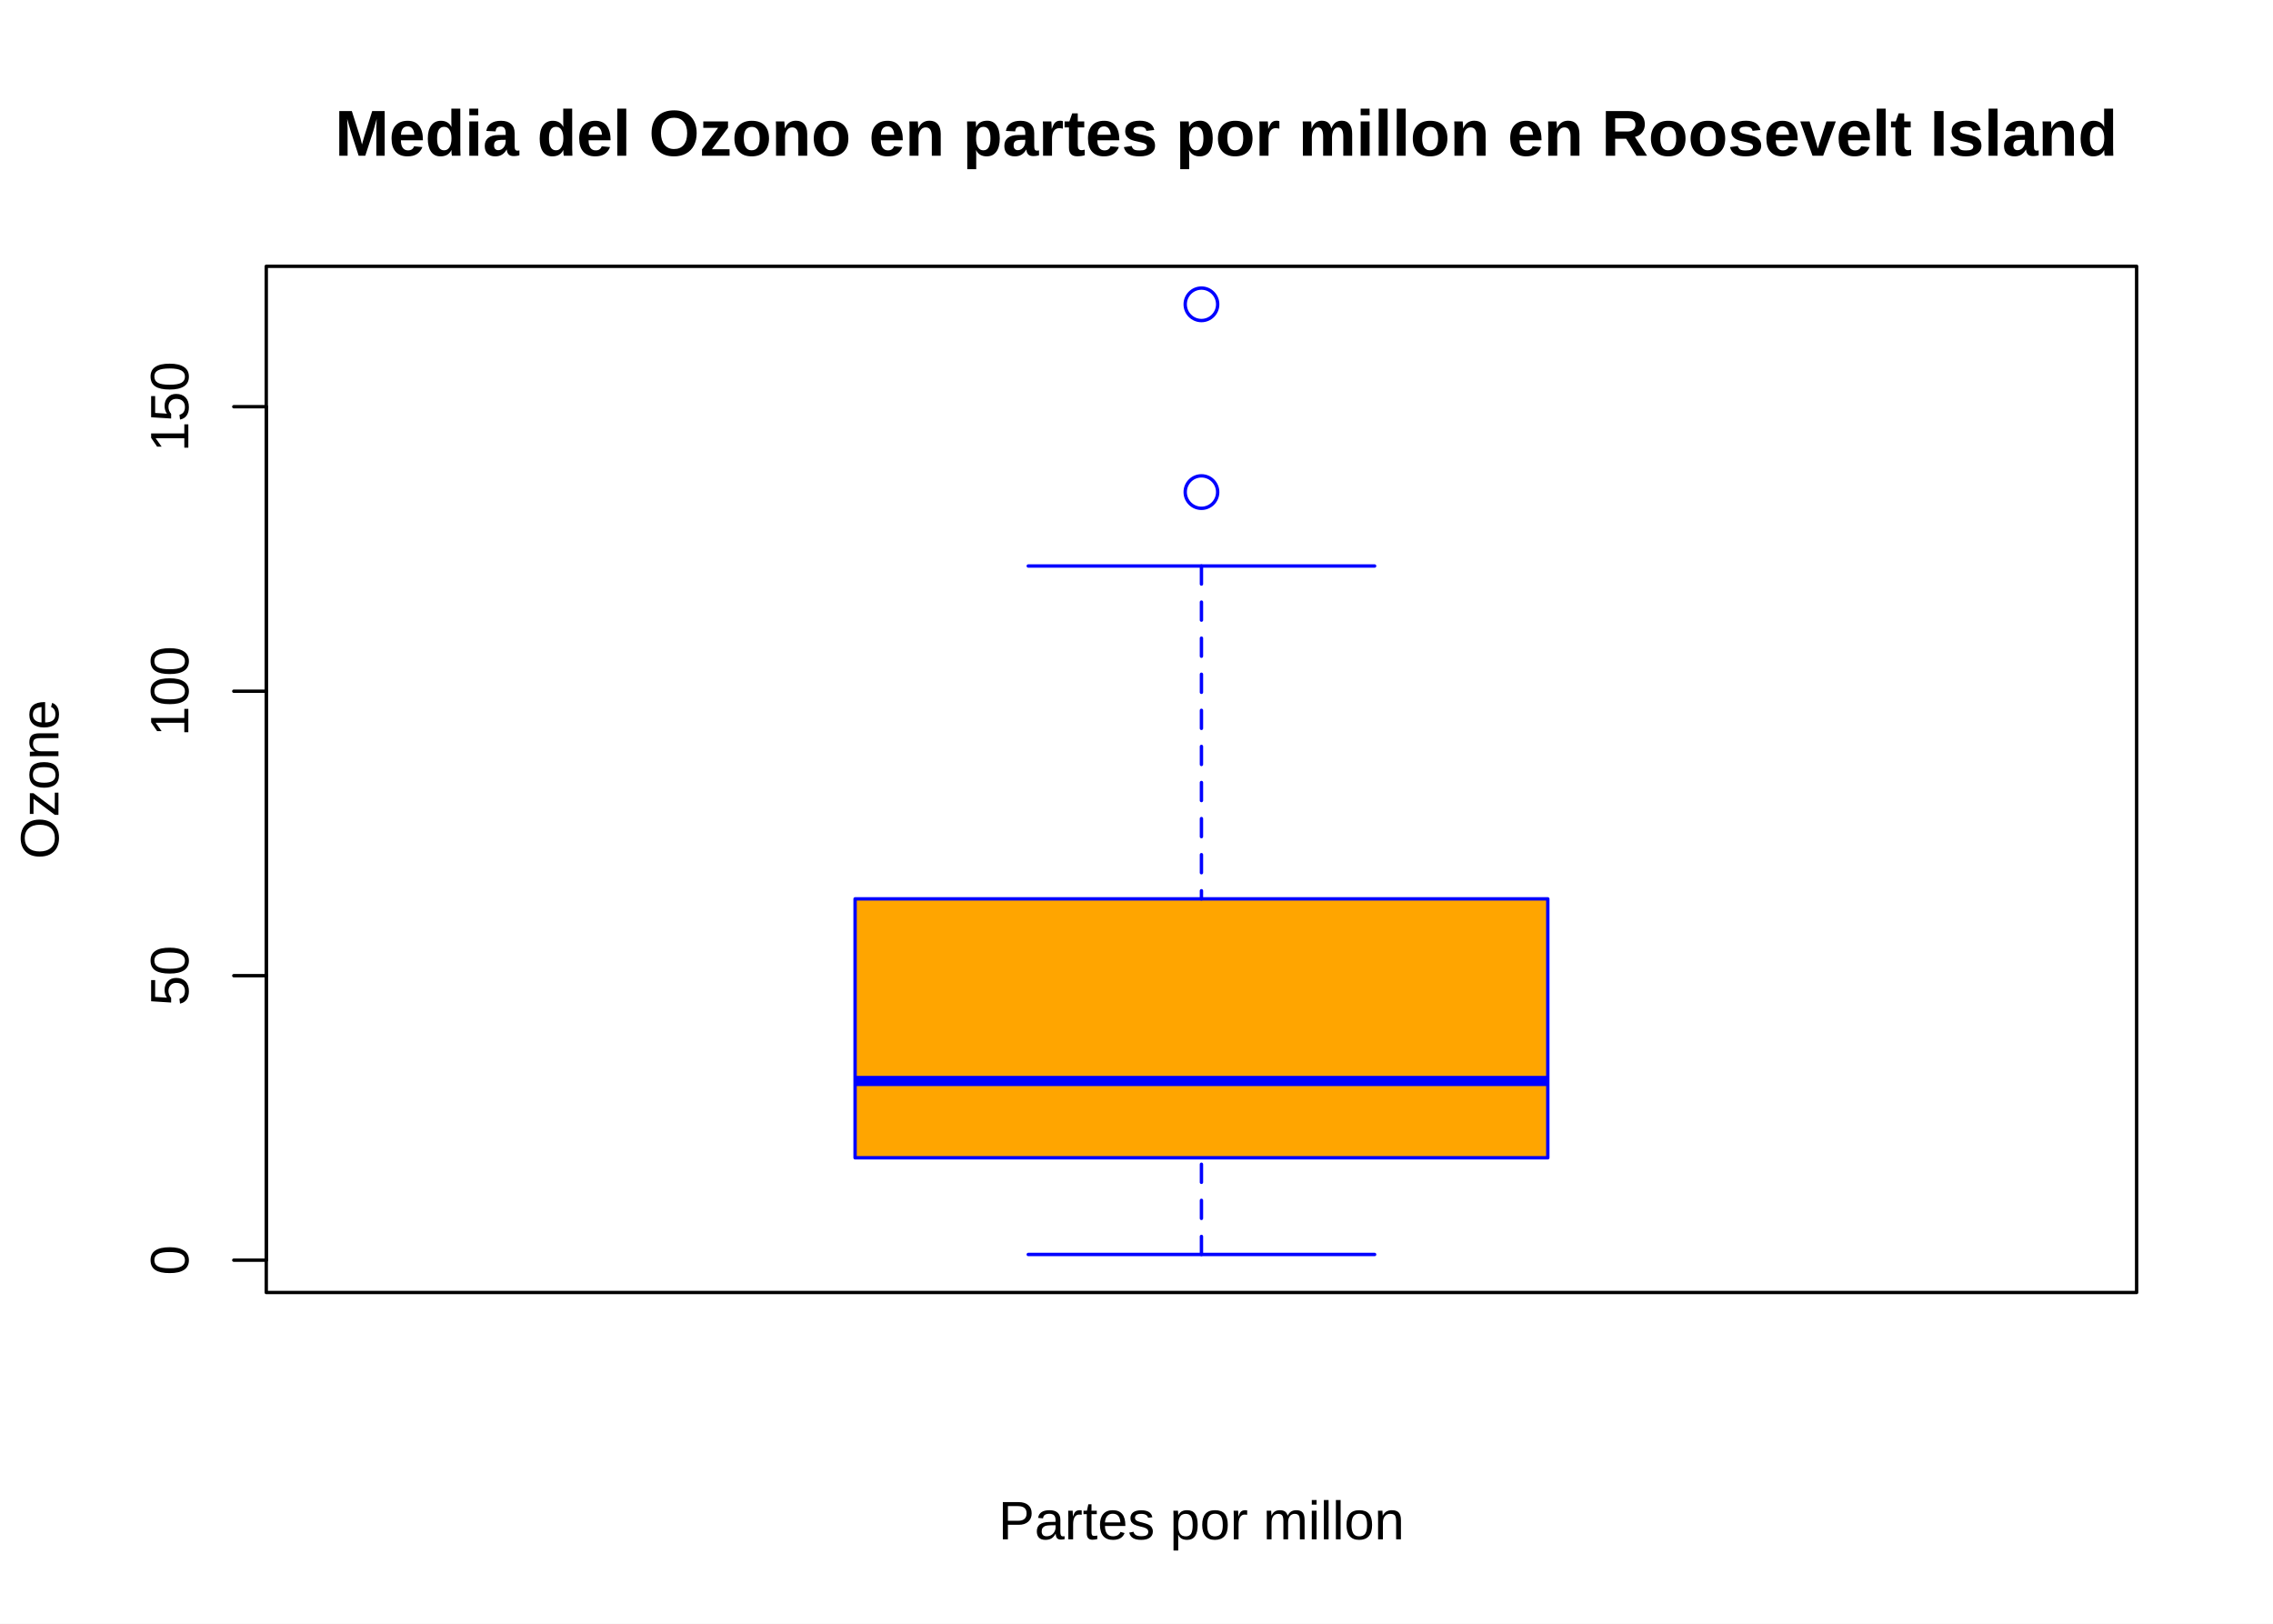
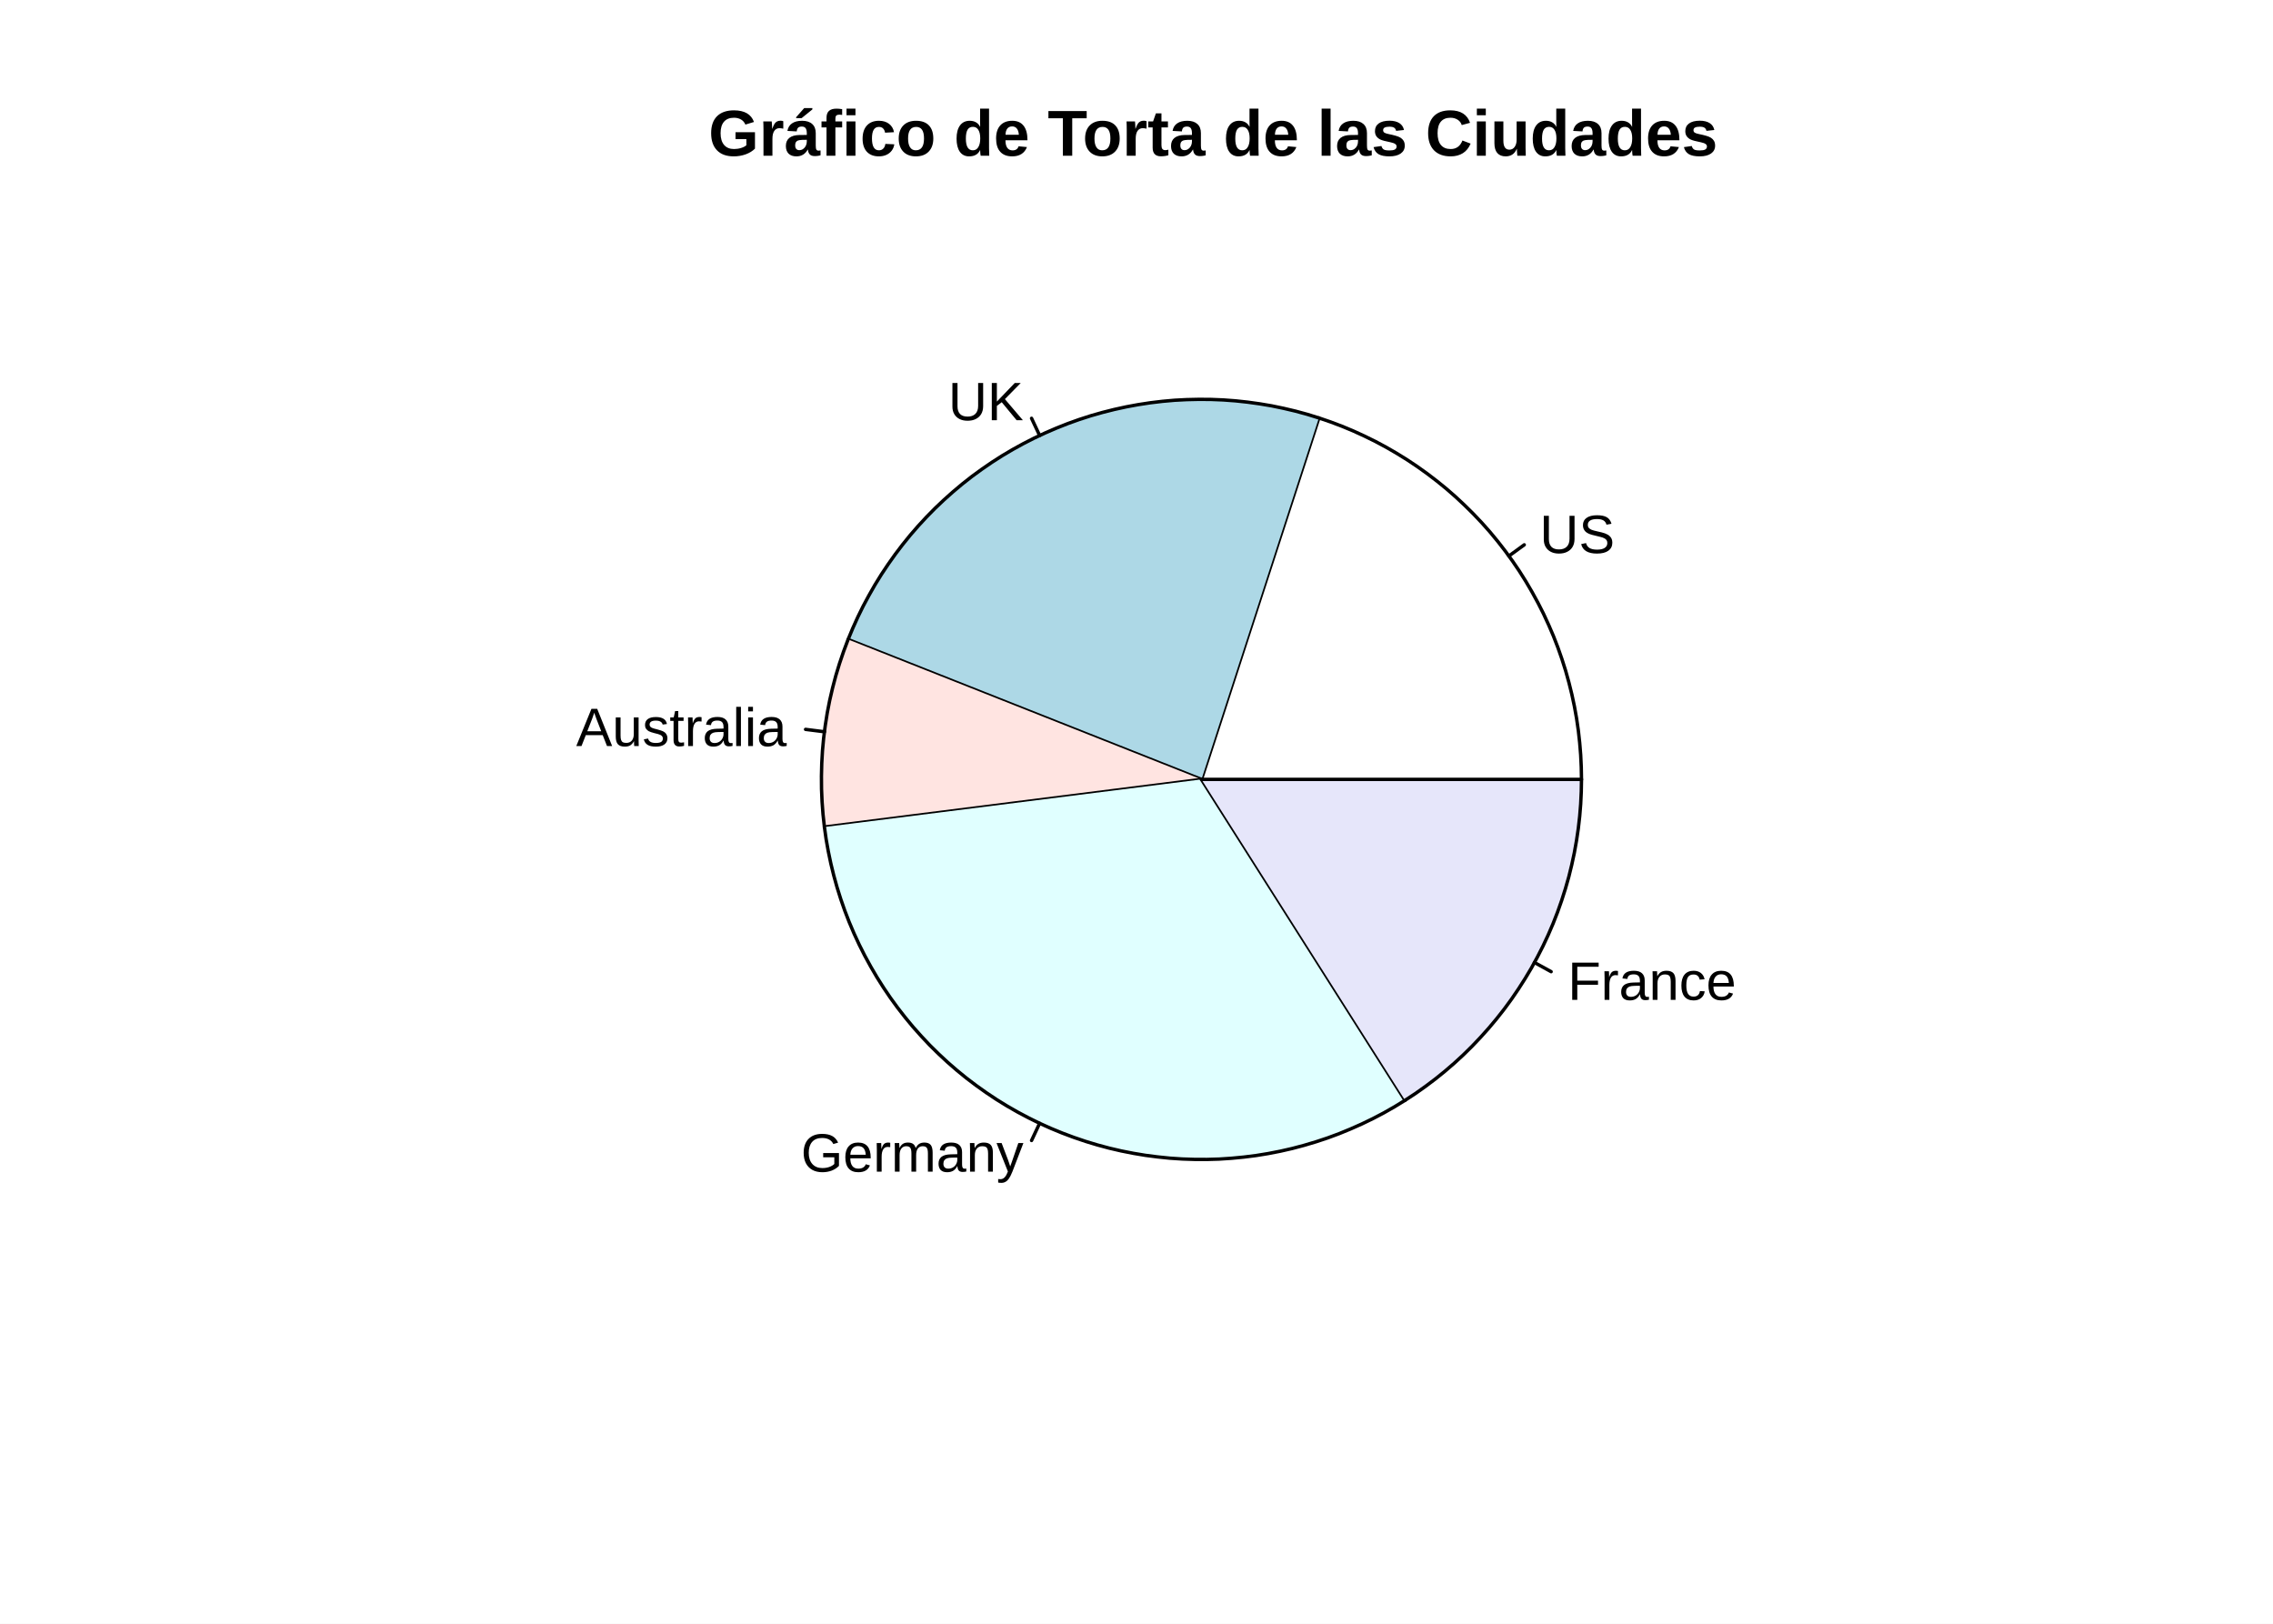
<svg xmlns="http://www.w3.org/2000/svg" viewBox="0 0 504.00 360.00">
  <defs>
    <style type="text/css">
    line, polyline, path, rect, circle {
      fill: none;
      stroke: #000000;
      stroke-linecap: round;
      stroke-linejoin: round;
      stroke-miterlimit: 10.00;
    }
  </style>
  </defs>
  <rect width="100%" height="100%" style="stroke: none; fill: #FFFFFF;" />
  <defs>
    <clipPath id="cpNTkuMDR8NDczLjc2fDI4Ni41Nnw1OS4wNA==">
      <rect x="59.04" y="59.04" width="414.72" height="227.52" />
    </clipPath>
  </defs>
-   <polyline points="189.60,256.69 343.20,256.69 343.20,199.29 189.60,199.29 " style="stroke-width: 0.75; stroke: none; fill: #FFA500;" clip-path="url(#cpNTkuMDR8NDczLjc2fDI4Ni41Nnw1OS4wNA==)" />
-   <line x1="189.60" y1="239.66" x2="343.20" y2="239.66" style="stroke-width: 2.25; stroke: #0000FF; stroke-linecap: butt;" clip-path="url(#cpNTkuMDR8NDczLjc2fDI4Ni41Nnw1OS4wNA==)" />
-   <line x1="266.40" y1="278.13" x2="266.40" y2="256.69" style="stroke-width: 0.75; stroke: #0000FF; stroke-dasharray: 4.00,4.00;" clip-path="url(#cpNTkuMDR8NDczLjc2fDI4Ni41Nnw1OS4wNA==)" />
-   <line x1="266.40" y1="125.49" x2="266.40" y2="199.29" style="stroke-width: 0.75; stroke: #0000FF; stroke-dasharray: 4.00,4.00;" clip-path="url(#cpNTkuMDR8NDczLjc2fDI4Ni41Nnw1OS4wNA==)" />
-   <line x1="228.00" y1="278.13" x2="304.80" y2="278.13" style="stroke-width: 0.75; stroke: #0000FF;" clip-path="url(#cpNTkuMDR8NDczLjc2fDI4Ni41Nnw1OS4wNA==)" />
-   <line x1="228.00" y1="125.49" x2="304.80" y2="125.49" style="stroke-width: 0.75; stroke: #0000FF;" clip-path="url(#cpNTkuMDR8NDczLjc2fDI4Ni41Nnw1OS4wNA==)" />
-   <polyline points="189.60,256.69 343.20,256.69 343.20,199.29 189.60,199.29 189.60,256.69 " style="stroke-width: 0.75; stroke: #0000FF;" clip-path="url(#cpNTkuMDR8NDczLjc2fDI4Ni41Nnw1OS4wNA==)" />
-   <circle cx="266.40" cy="109.10" r="2.70pt" style="stroke-width: 0.75; stroke: #0000FF;" clip-path="url(#cpNTkuMDR8NDczLjc2fDI4Ni41Nnw1OS4wNA==)" />
-   <circle cx="266.40" cy="67.47" r="2.70pt" style="stroke-width: 0.75; stroke: #0000FF;" clip-path="url(#cpNTkuMDR8NDczLjc2fDI4Ni41Nnw1OS4wNA==)" />
+   <polyline points="350.67,172.80 350.62,170.09 350.49,167.37 350.27,164.67 349.97,161.97 349.58,159.28 349.10,156.61 348.53,153.95 347.88,151.32 347.15,148.70 346.33,146.12 345.43,143.55 344.45,141.02 343.38,138.53 342.24,136.06 341.01,133.64 339.71,131.26 338.34,128.92 336.89,126.62 335.36,124.37 333.77,122.18 332.10,120.03 330.37,117.94 328.57,115.91 326.70,113.94 324.77,112.03 322.79,110.18 320.74,108.39 318.64,106.68 316.48,105.03 314.27,103.45 312.01,101.94 309.70,100.51 307.35,99.15 304.96,97.87 302.52,96.67 300.05,95.54 297.55,94.50 295.01,93.54 292.44,92.66 266.40,172.80 " style="stroke-width: 0.75; fill: #FFFFFF;" clip-path="url(#cpNTkuMDR8NDczLjc2fDI4Ni41Nnw1OS4wNA==)" />
+   <polyline points="334.57,123.27 337.98,120.79 " style="stroke-width: 0.75;" clip-path="url(#cpNTkuMDR8NDczLjc2fDI4Ni41Nnw1OS4wNA==)" />
  <defs>
    <clipPath id="cpMHw1MDR8MzYwfDA=">
      <rect x="0.00" y="0.00" width="504.00" height="360.00" />
    </clipPath>
  </defs>
-   <line x1="59.04" y1="279.39" x2="59.04" y2="90.17" style="stroke-width: 0.75;" clip-path="url(#cpMHw1MDR8MzYwfDA=)" />
-   <line x1="59.04" y1="279.39" x2="51.84" y2="279.39" style="stroke-width: 0.75;" clip-path="url(#cpMHw1MDR8MzYwfDA=)" />
-   <line x1="59.04" y1="216.32" x2="51.84" y2="216.32" style="stroke-width: 0.75;" clip-path="url(#cpMHw1MDR8MzYwfDA=)" />
-   <line x1="59.04" y1="153.25" x2="51.84" y2="153.25" style="stroke-width: 0.75;" clip-path="url(#cpMHw1MDR8MzYwfDA=)" />
-   <line x1="59.04" y1="90.17" x2="51.84" y2="90.17" style="stroke-width: 0.75;" clip-path="url(#cpMHw1MDR8MzYwfDA=)" />
  <g clip-path="url(#cpMHw1MDR8MzYwfDA=)">
-     <text transform="translate(41.76,282.73) rotate(-90)" style="font-size: 12.00px; font-family: Arial;" textLength="6.67px" lengthAdjust="spacingAndGlyphs">0</text>
+     <text x="341.39" y="122.61" style="font-size: 12.00px; font-family: Arial;" textLength="16.67px" lengthAdjust="spacingAndGlyphs">US</text>
+   </g>
+   <defs>
+     <clipPath id="cpNTkuMDR8NDczLjc2fDI4Ni41Nnw1OS4wNA==">
+       <rect x="59.04" y="59.04" width="414.72" height="227.52" />
+     </clipPath>
+   </defs>
+   <polyline points="292.44,92.66 289.86,91.86 287.25,91.15 284.62,90.53 281.97,89.98 279.30,89.53 276.63,89.16 273.94,88.87 271.24,88.67 268.54,88.56 265.84,88.54 263.13,88.60 260.43,88.74 257.74,88.98 255.06,89.30 252.38,89.71 249.73,90.20 247.08,90.78 244.46,91.44 241.86,92.18 239.29,93.01 236.75,93.92 234.23,94.92 231.75,95.99 229.30,97.14 226.89,98.37 224.53,99.67 222.20,101.05 219.92,102.51 217.69,104.04 215.51,105.63 213.38,107.30 211.31,109.04 209.29,110.84 207.33,112.70 205.44,114.62 203.60,116.61 201.83,118.65 200.13,120.75 198.49,122.91 196.93,125.11 195.43,127.36 194.01,129.66 192.67,132.01 191.39,134.39 190.20,136.82 189.09,139.28 188.05,141.78 266.40,172.80 " style="stroke-width: 0.75; fill: #ADD8E6;" clip-path="url(#cpNTkuMDR8NDczLjc2fDI4Ni41Nnw1OS4wNA==)" />
+   <polyline points="230.52,96.55 228.73,92.74 " style="stroke-width: 0.75;" clip-path="url(#cpNTkuMDR8NDczLjc2fDI4Ni41Nnw1OS4wNA==)" />
+   <defs>
+     <clipPath id="cpMHw1MDR8MzYwfDA=">
+       <rect x="0.00" y="0.00" width="504.00" height="360.00" />
+     </clipPath>
+   </defs>
+   <g clip-path="url(#cpMHw1MDR8MzYwfDA=)">
+     <text x="210.26" y="93.16" style="font-size: 12.00px; font-family: Arial;" textLength="16.67px" lengthAdjust="spacingAndGlyphs">UK</text>
+   </g>
+   <defs>
+     <clipPath id="cpNTkuMDR8NDczLjc2fDI4Ni41Nnw1OS4wNA==">
+       <rect x="59.04" y="59.04" width="414.72" height="227.52" />
+     </clipPath>
+   </defs>
+   <polyline points="188.05,141.78 187.06,144.42 186.15,147.10 185.33,149.80 184.61,152.53 183.97,155.28 183.43,158.05 182.99,160.84 182.63,163.64 182.37,166.45 182.21,169.27 182.14,172.09 182.16,174.92 182.28,177.74 182.49,180.55 182.80,183.36 266.40,172.80 " style="stroke-width: 0.75; fill: #FFE4E1;" clip-path="url(#cpNTkuMDR8NDczLjc2fDI4Ni41Nnw1OS4wNA==)" />
+   <polyline points="182.80,162.24 178.62,161.71 " style="stroke-width: 0.75;" clip-path="url(#cpNTkuMDR8NDczLjc2fDI4Ni41Nnw1OS4wNA==)" />
+   <defs>
+     <clipPath id="cpMHw1MDR8MzYwfDA=">
+       <rect x="0.00" y="0.00" width="504.00" height="360.00" />
+     </clipPath>
+   </defs>
+   <g clip-path="url(#cpMHw1MDR8MzYwfDA=)">
+     <text x="127.75" y="165.41" style="font-size: 12.00px; font-family: Arial;" textLength="46.69px" lengthAdjust="spacingAndGlyphs">Australia</text>
+   </g>
+   <defs>
+     <clipPath id="cpNTkuMDR8NDczLjc2fDI4Ni41Nnw1OS4wNA==">
+       <rect x="59.04" y="59.04" width="414.72" height="227.52" />
+     </clipPath>
+   </defs>
+   <polyline points="182.80,183.36 183.18,186.07 183.66,188.76 184.22,191.43 184.87,194.09 185.60,196.72 186.42,199.33 187.32,201.91 188.30,204.45 189.37,206.97 190.52,209.45 191.75,211.89 193.06,214.29 194.44,216.65 195.90,218.96 197.43,221.22 199.04,223.43 200.72,225.59 202.46,227.69 204.28,229.73 206.15,231.72 208.10,233.64 210.10,235.50 212.16,237.29 214.28,239.02 216.46,240.67 218.68,242.25 220.96,243.77 223.28,245.20 225.65,246.56 228.07,247.84 230.52,249.05 233.01,250.17 235.54,251.21 238.10,252.17 240.69,253.05 243.30,253.84 245.94,254.55 248.60,255.17 251.28,255.70 253.98,256.15 256.69,256.50 259.41,256.78 262.13,256.96 264.86,257.05 267.60,257.06 270.33,256.98 273.05,256.80 275.77,256.54 278.48,256.20 281.18,255.76 283.86,255.24 286.53,254.63 289.17,253.93 291.79,253.15 294.38,252.29 296.94,251.34 299.47,250.30 301.97,249.19 304.43,248.00 306.85,246.73 309.22,245.38 311.55,243.95 266.40,172.80 " style="stroke-width: 0.75; fill: #E0FFFF;" clip-path="url(#cpNTkuMDR8NDczLjc2fDI4Ni41Nnw1OS4wNA==)" />
+   <polyline points="230.52,249.05 228.73,252.86 " style="stroke-width: 0.75;" clip-path="url(#cpNTkuMDR8NDczLjc2fDI4Ni41Nnw1OS4wNA==)" />
+   <defs>
+     <clipPath id="cpMHw1MDR8MzYwfDA=">
+       <rect x="0.00" y="0.00" width="504.00" height="360.00" />
+     </clipPath>
+   </defs>
+   <g clip-path="url(#cpMHw1MDR8MzYwfDA=)">
+     <text x="177.59" y="259.77" style="font-size: 12.00px; font-family: Arial;" textLength="49.35px" lengthAdjust="spacingAndGlyphs">Germany</text>
+   </g>
+   <defs>
+     <clipPath id="cpNTkuMDR8NDczLjc2fDI4Ni41Nnw1OS4wNA==">
+       <rect x="59.04" y="59.04" width="414.72" height="227.52" />
+     </clipPath>
+   </defs>
+   <polyline points="311.55,243.95 313.84,242.45 316.07,240.87 318.25,239.23 320.38,237.51 322.45,235.73 324.46,233.88 326.41,231.96 328.29,229.98 330.11,227.95 331.87,225.85 333.56,223.70 335.17,221.50 336.71,219.24 338.18,216.94 339.58,214.59 340.89,212.19 342.13,209.76 343.29,207.28 344.37,204.77 345.36,202.23 346.27,199.65 347.10,197.05 347.85,194.42 348.50,191.77 349.08,189.09 349.56,186.40 349.96,183.70 350.27,180.99 350.49,178.26 350.62,175.53 350.67,172.80 266.40,172.80 " style="stroke-width: 0.75; fill: #E6E6FA;" clip-path="url(#cpNTkuMDR8NDczLjc2fDI4Ni41Nnw1OS4wNA==)" />
+   <polyline points="340.24,213.40 343.94,215.43 " style="stroke-width: 0.75;" clip-path="url(#cpNTkuMDR8NDczLjc2fDI4Ni41Nnw1OS4wNA==)" />
+   <defs>
+     <clipPath id="cpMHw1MDR8MzYwfDA=">
+       <rect x="0.00" y="0.00" width="504.00" height="360.00" />
+     </clipPath>
+   </defs>
+   <g clip-path="url(#cpMHw1MDR8MzYwfDA=)">
+     <text x="347.63" y="221.68" style="font-size: 12.00px; font-family: Arial;" textLength="37.35px" lengthAdjust="spacingAndGlyphs">France</text>
  </g>
  <g clip-path="url(#cpMHw1MDR8MzYwfDA=)">
-     <text transform="translate(41.76,222.99) rotate(-90)" style="font-size: 12.00px; font-family: Arial;" textLength="13.35px" lengthAdjust="spacingAndGlyphs">50</text>
+     <text x="157.09" y="34.53" style="font-size: 14.40px; font-weight: bold; font-family: Arial;" textLength="218.61px" lengthAdjust="spacingAndGlyphs">Gráfico de Torta de las Ciudades</text>
  </g>
-   <g clip-path="url(#cpMHw1MDR8MzYwfDA=)">
-     <text transform="translate(41.76,163.26) rotate(-90)" style="font-size: 12.00px; font-family: Arial;" textLength="20.02px" lengthAdjust="spacingAndGlyphs">100</text>
-   </g>
-   <g clip-path="url(#cpMHw1MDR8MzYwfDA=)">
-     <text transform="translate(41.76,100.18) rotate(-90)" style="font-size: 12.00px; font-family: Arial;" textLength="20.02px" lengthAdjust="spacingAndGlyphs">150</text>
-   </g>
-   <g clip-path="url(#cpMHw1MDR8MzYwfDA=)">
-     <text x="74.26" y="34.53" style="font-size: 14.40px; font-weight: bold; font-family: Arial;" textLength="384.29px" lengthAdjust="spacingAndGlyphs">Media del Ozono en partes por millon en Roosevelt Island</text>
-   </g>
-   <g clip-path="url(#cpMHw1MDR8MzYwfDA=)">
-     <text x="221.38" y="341.28" style="font-size: 12.00px; font-family: Arial;" textLength="90.04px" lengthAdjust="spacingAndGlyphs">Partes por millon</text>
-   </g>
-   <g clip-path="url(#cpMHw1MDR8MzYwfDA=)">
-     <text transform="translate(12.96,190.48) rotate(-90)" style="font-size: 12.00px; font-family: Arial;" textLength="35.36px" lengthAdjust="spacingAndGlyphs">Ozone</text>
-   </g>
-   <polyline points="59.04,286.56 473.76,286.56 473.76,59.04 59.04,59.04 59.04,286.56 " style="stroke-width: 0.75;" clip-path="url(#cpMHw1MDR8MzYwfDA=)" />
</svg>
